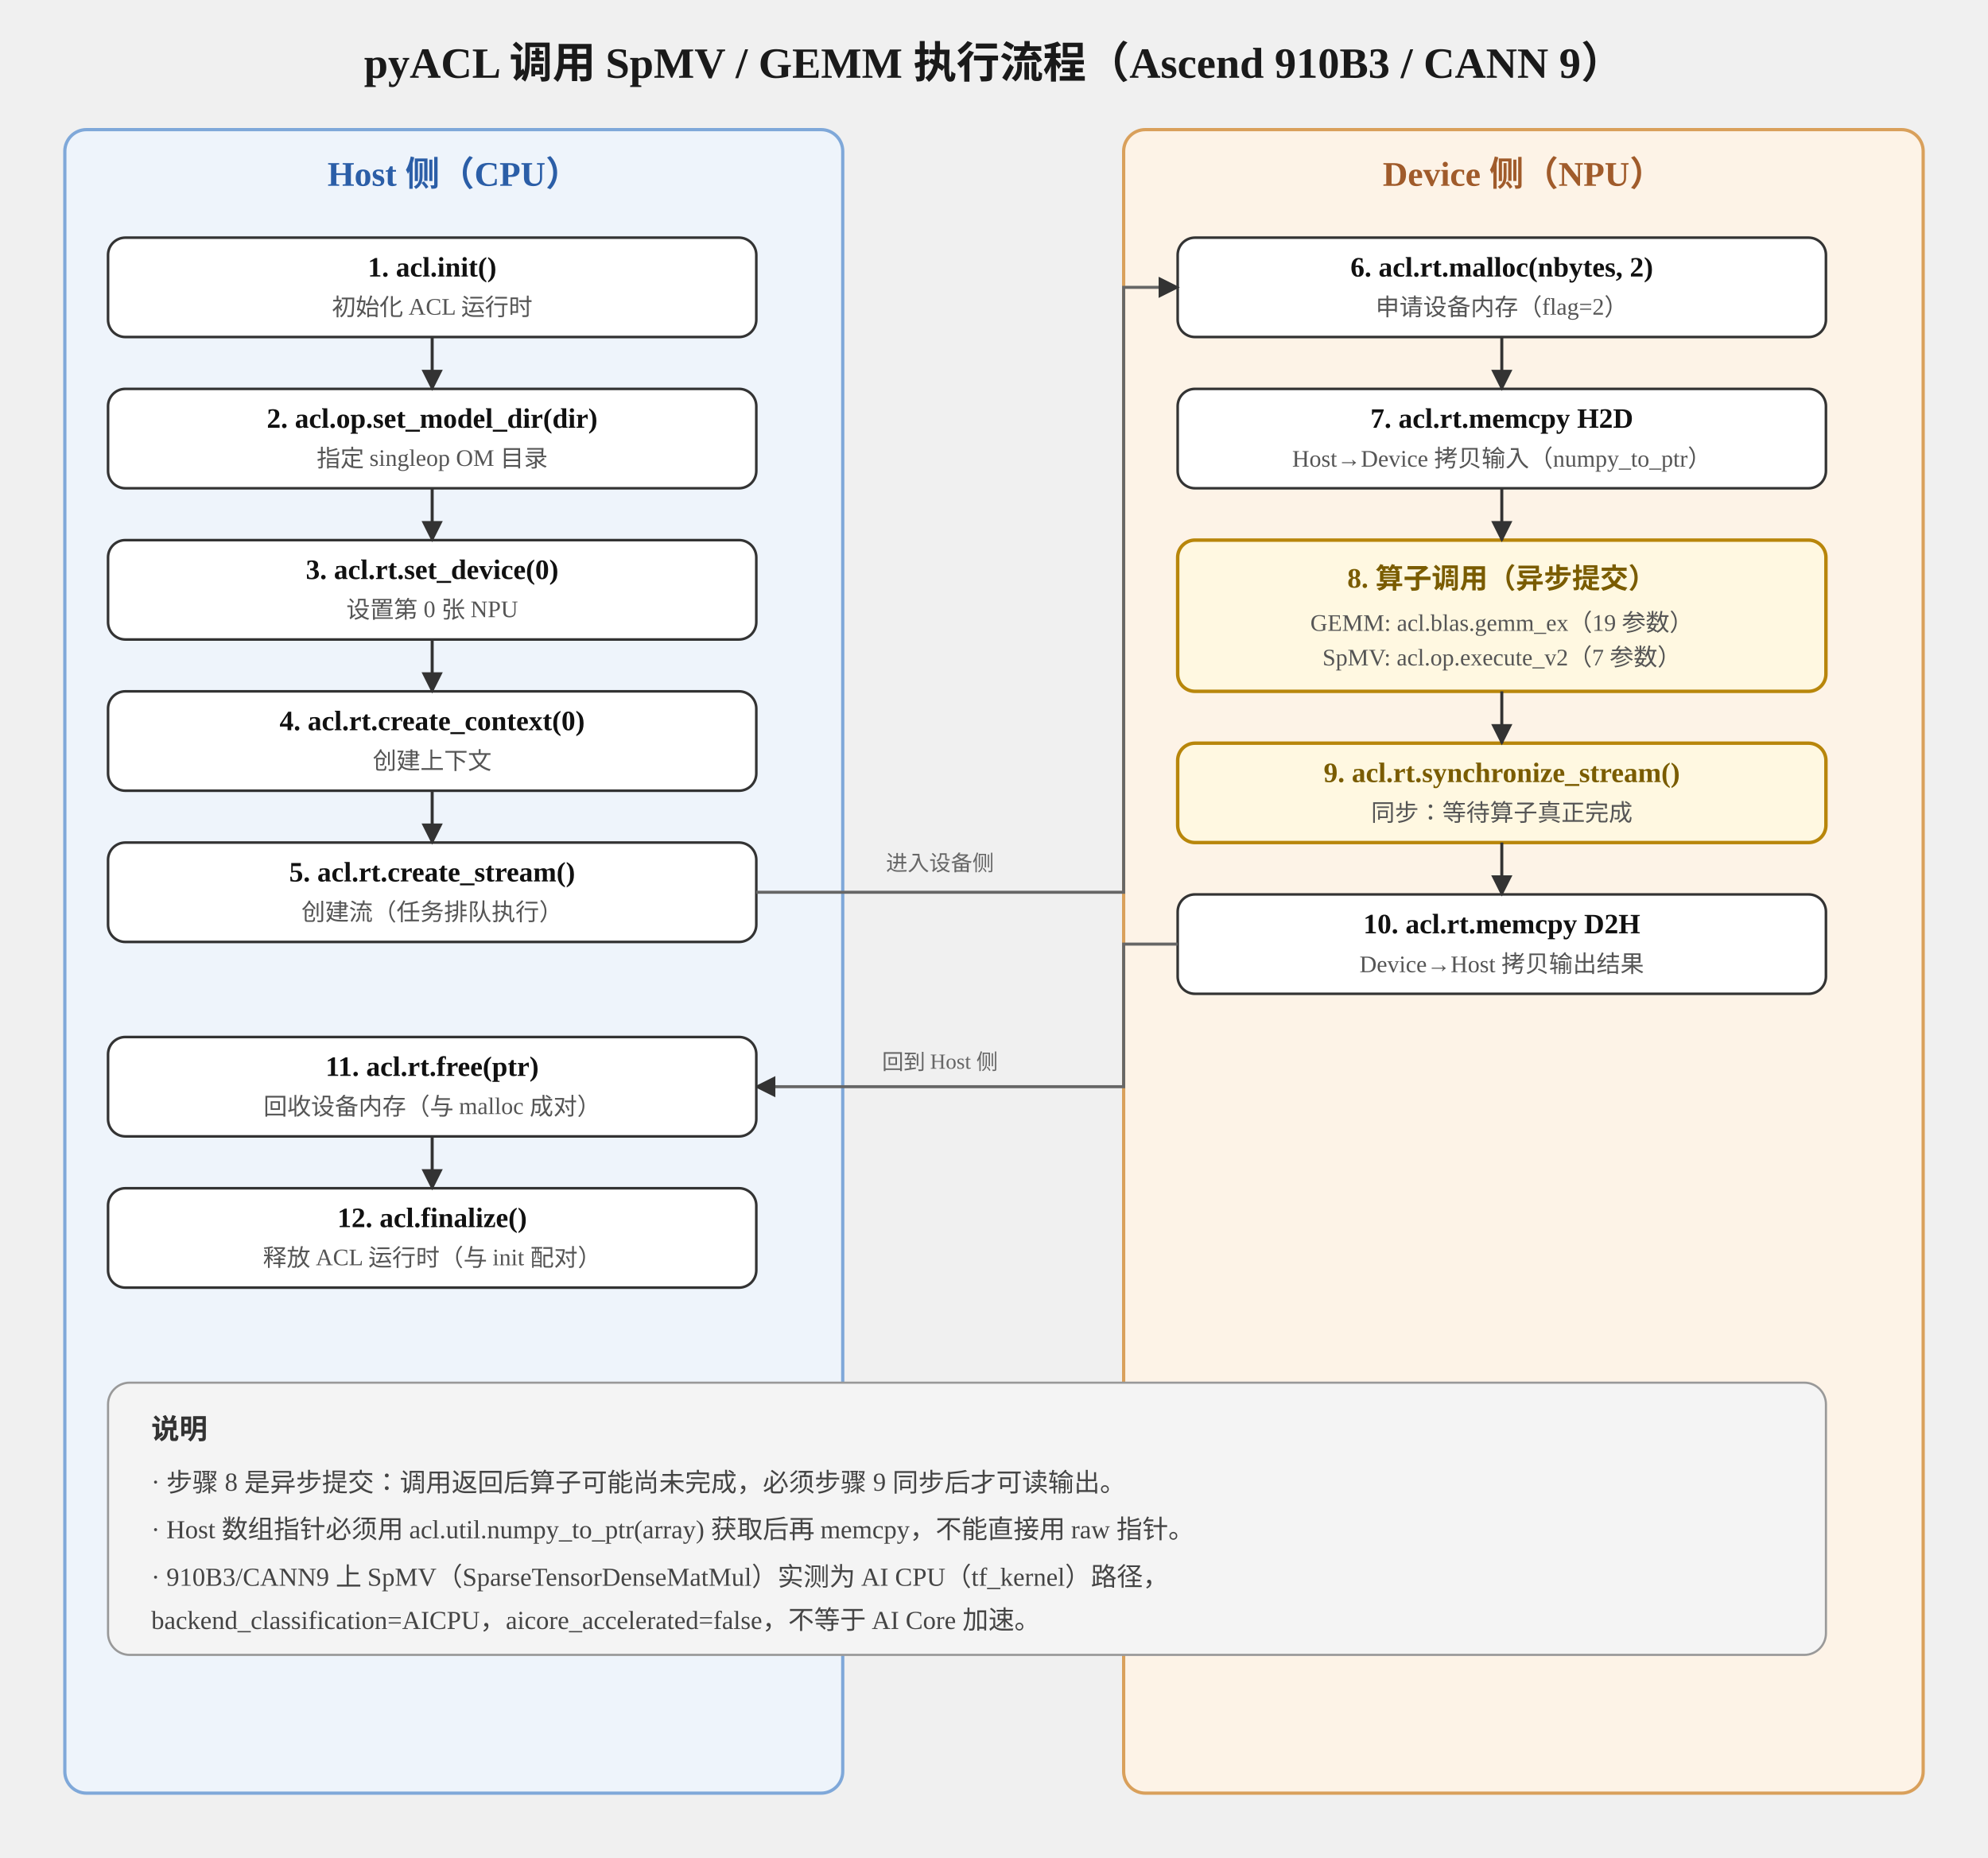
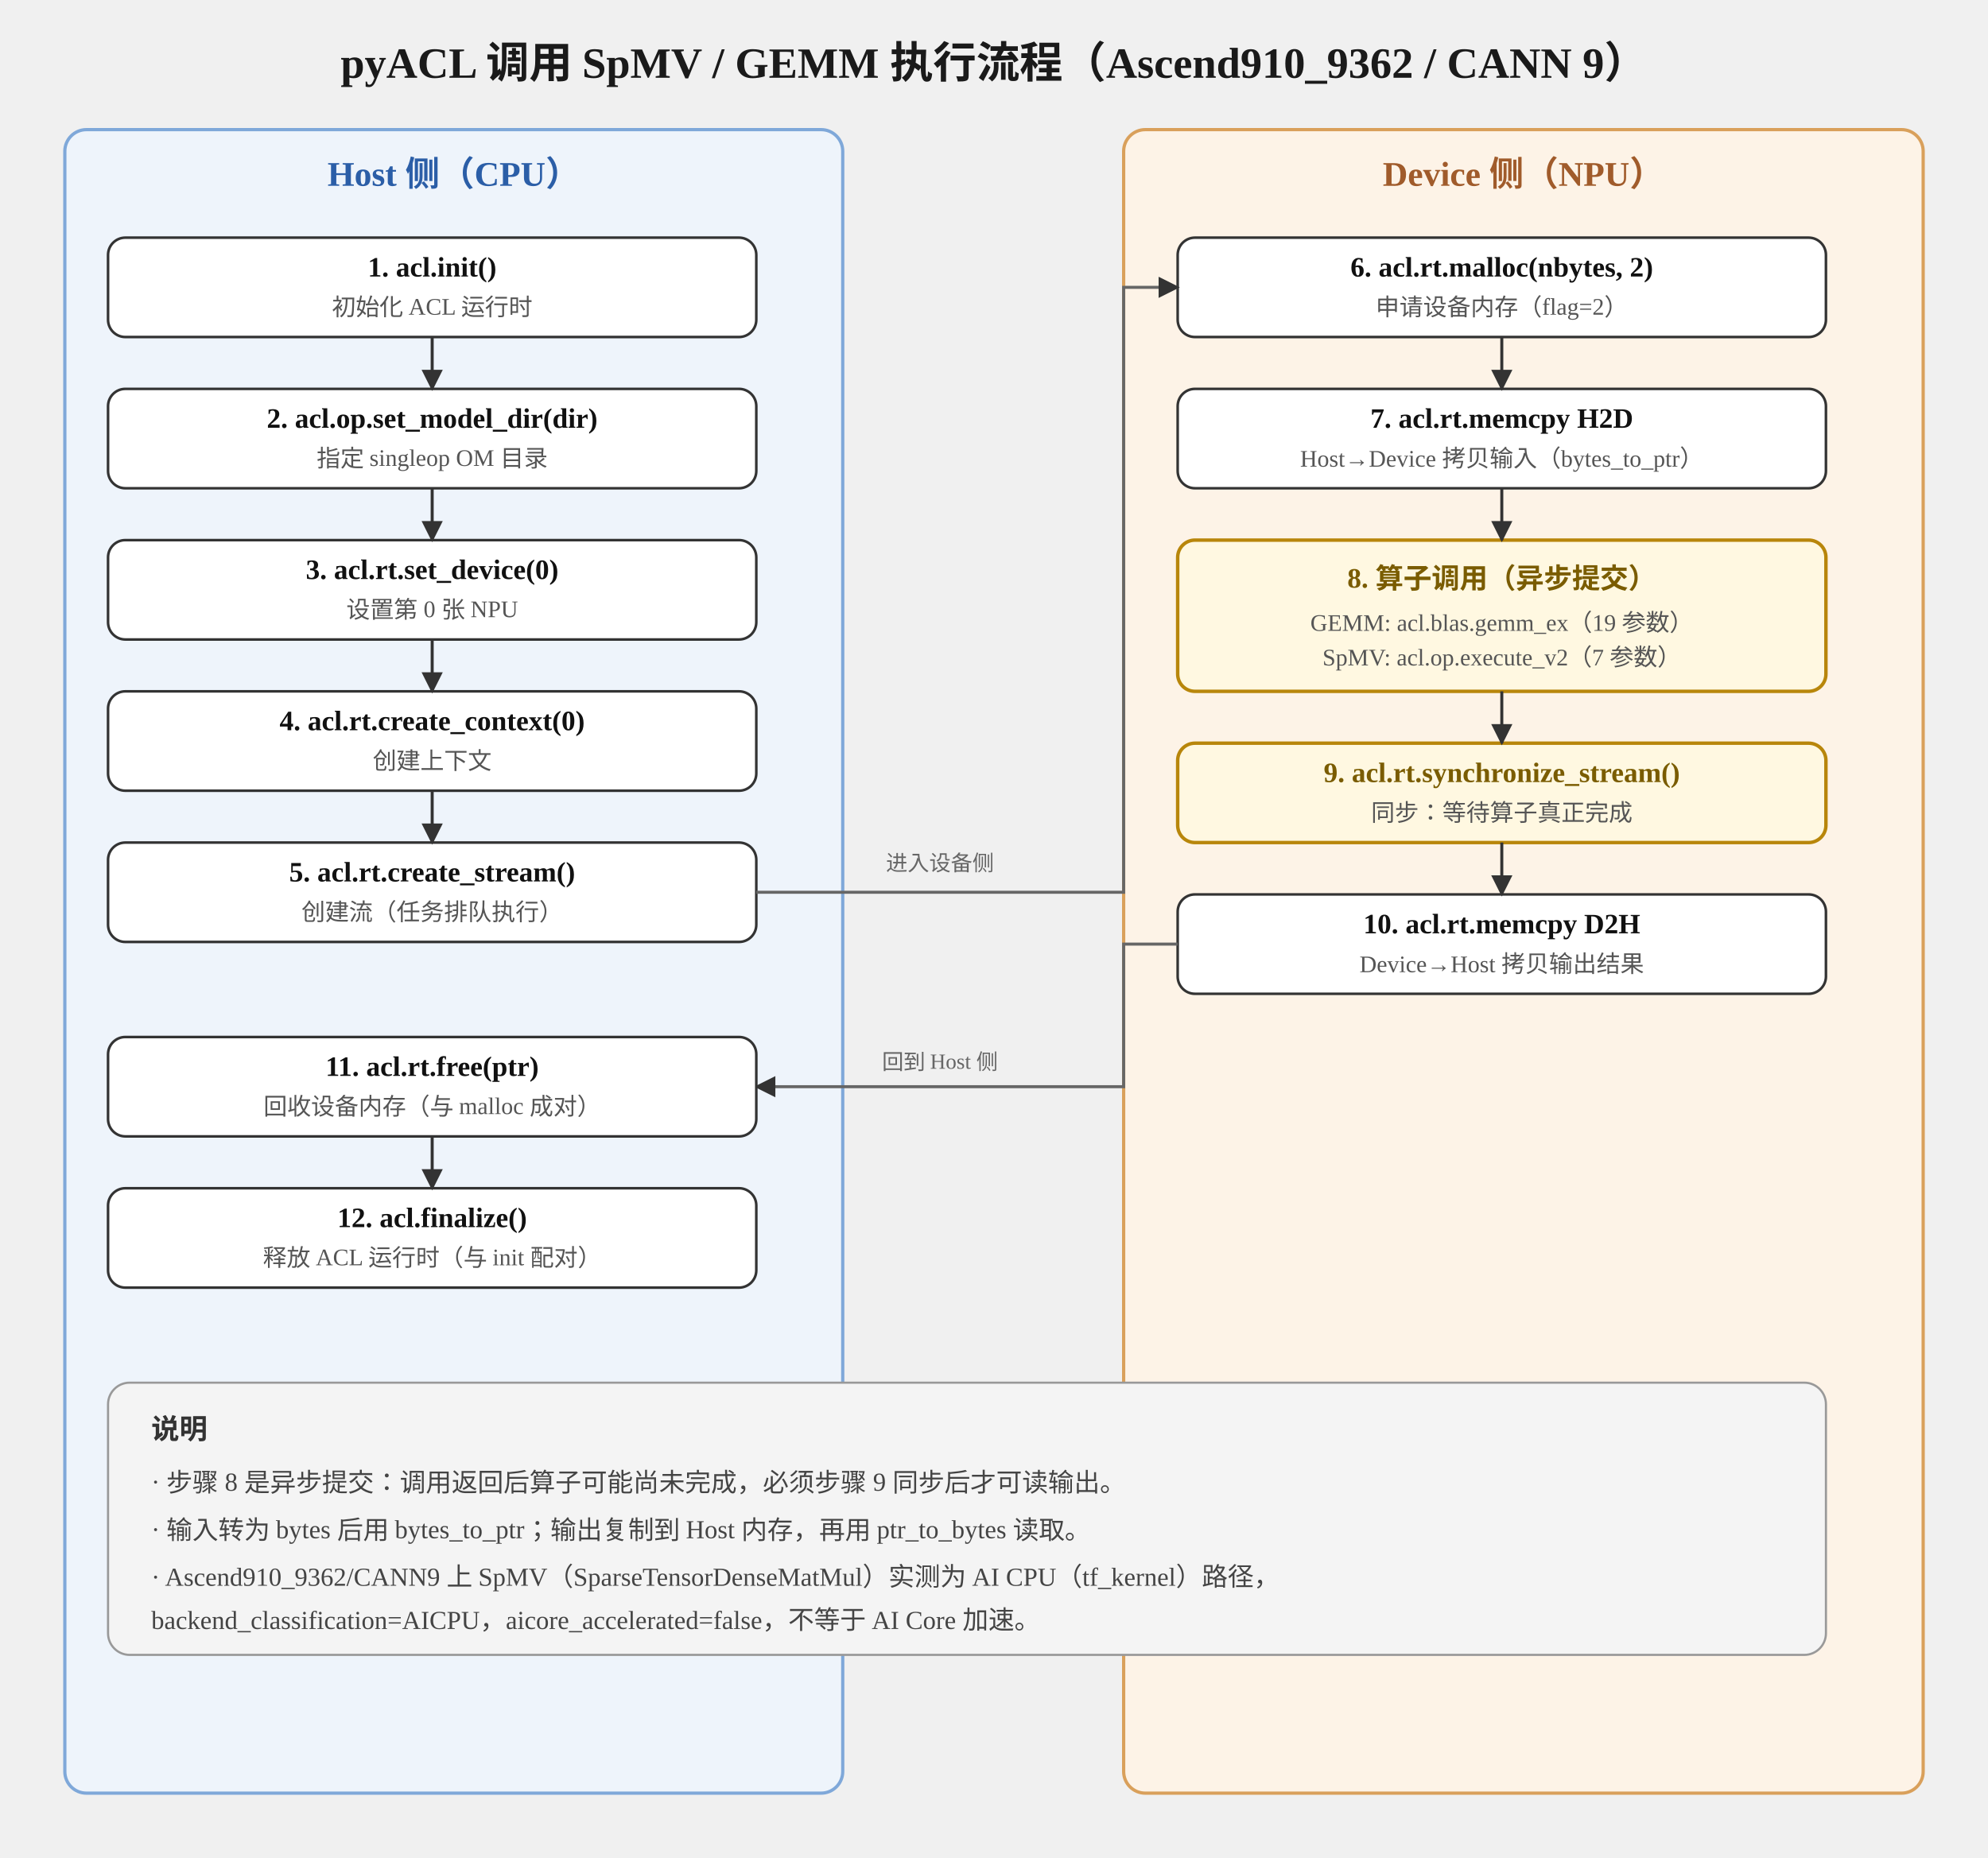
<svg xmlns="http://www.w3.org/2000/svg" width="920" height="860" viewBox="0 0 920 860">
  <defs>
    <marker id="arrow" viewBox="0 0 10 10" refX="9" refY="5" markerWidth="7" markerHeight="7" orient="auto-start-reverse">
      <path d="M 0 0 L 10 5 L 0 10 z" fill="#333" />
    </marker>
  </defs>
-   <text x="460" y="36" text-anchor="middle" font-size="20" font-weight="bold" fill="#1a1a1a">pyACL 调用 SpMV / GEMM 执行流程（Ascend 910B3 / CANN 9）</text>
+   <text x="460" y="36" text-anchor="middle" font-size="20" font-weight="bold" fill="#1a1a1a">pyACL 调用 SpMV / GEMM 执行流程（Ascend910_9362 / CANN 9）</text>
  <rect x="30" y="60" width="360" height="770" rx="10" fill="#eef4fb" stroke="#7fa8d9" stroke-width="1.5" />
  <text x="210" y="86" text-anchor="middle" font-size="16" font-weight="bold" fill="#2b5ea7">Host 侧（CPU）</text>
  <rect x="520" y="60" width="370" height="770" rx="10" fill="#fdf3e7" stroke="#d9a05b" stroke-width="1.5" />
  <text x="705" y="86" text-anchor="middle" font-size="16" font-weight="bold" fill="#a05b2b">Device 侧（NPU）</text>
  <rect x="50" y="110" width="300" height="46" rx="8" fill="#ffffff" stroke="#333" stroke-width="1.2" />
  <text x="200" y="128" text-anchor="middle" font-size="13" font-weight="bold" fill="#111">1. acl.init()</text>
  <text x="200" y="146" text-anchor="middle" font-size="11" fill="#555">初始化 ACL 运行时</text>
  <rect x="50" y="180" width="300" height="46" rx="8" fill="#ffffff" stroke="#333" stroke-width="1.2" />
  <text x="200" y="198" text-anchor="middle" font-size="13" font-weight="bold" fill="#111">2. acl.op.set_model_dir(dir)</text>
  <text x="200" y="216" text-anchor="middle" font-size="11" fill="#555">指定 singleop OM 目录</text>
  <rect x="50" y="250" width="300" height="46" rx="8" fill="#ffffff" stroke="#333" stroke-width="1.2" />
  <text x="200" y="268" text-anchor="middle" font-size="13" font-weight="bold" fill="#111">3. acl.rt.set_device(0)</text>
  <text x="200" y="286" text-anchor="middle" font-size="11" fill="#555">设置第 0 张 NPU</text>
  <rect x="50" y="320" width="300" height="46" rx="8" fill="#ffffff" stroke="#333" stroke-width="1.2" />
  <text x="200" y="338" text-anchor="middle" font-size="13" font-weight="bold" fill="#111">4. acl.rt.create_context(0)</text>
  <text x="200" y="356" text-anchor="middle" font-size="11" fill="#555">创建上下文</text>
  <rect x="50" y="390" width="300" height="46" rx="8" fill="#ffffff" stroke="#333" stroke-width="1.2" />
  <text x="200" y="408" text-anchor="middle" font-size="13" font-weight="bold" fill="#111">5. acl.rt.create_stream()</text>
  <text x="200" y="426" text-anchor="middle" font-size="11" fill="#555">创建流（任务排队执行）</text>
  <line x1="200" y1="156" x2="200" y2="180" stroke="#333" stroke-width="1.4" marker-end="url(#arrow)" />
  <line x1="200" y1="226" x2="200" y2="250" stroke="#333" stroke-width="1.4" marker-end="url(#arrow)" />
  <line x1="200" y1="296" x2="200" y2="320" stroke="#333" stroke-width="1.4" marker-end="url(#arrow)" />
  <line x1="200" y1="366" x2="200" y2="390" stroke="#333" stroke-width="1.4" marker-end="url(#arrow)" />
  <rect x="545" y="110" width="300" height="46" rx="8" fill="#ffffff" stroke="#333" stroke-width="1.2" />
  <text x="695" y="128" text-anchor="middle" font-size="13" font-weight="bold" fill="#111">6. acl.rt.malloc(nbytes, 2)</text>
  <text x="695" y="146" text-anchor="middle" font-size="11" fill="#555">申请设备内存（flag=2）</text>
  <rect x="545" y="180" width="300" height="46" rx="8" fill="#ffffff" stroke="#333" stroke-width="1.2" />
  <text x="695" y="198" text-anchor="middle" font-size="13" font-weight="bold" fill="#111">7. acl.rt.memcpy H2D</text>
-   <text x="695" y="216" text-anchor="middle" font-size="11" fill="#555">Host→Device 拷贝输入（numpy_to_ptr）</text>
+   <text x="695" y="216" text-anchor="middle" font-size="11" fill="#555">Host→Device 拷贝输入（bytes_to_ptr）</text>
  <rect x="545" y="250" width="300" height="70" rx="8" fill="#fff8e1" stroke="#b8860b" stroke-width="1.6" />
  <text x="695" y="272" text-anchor="middle" font-size="13" font-weight="bold" fill="#7a5c00">8. 算子调用（异步提交）</text>
  <text x="695" y="292" text-anchor="middle" font-size="11" fill="#555">GEMM: acl.blas.gemm_ex（19 参数）</text>
  <text x="695" y="308" text-anchor="middle" font-size="11" fill="#555">SpMV: acl.op.execute_v2（7 参数）</text>
  <rect x="545" y="344" width="300" height="46" rx="8" fill="#fff8e1" stroke="#b8860b" stroke-width="1.6" />
  <text x="695" y="362" text-anchor="middle" font-size="13" font-weight="bold" fill="#7a5c00">9. acl.rt.synchronize_stream()</text>
  <text x="695" y="380" text-anchor="middle" font-size="11" fill="#555">同步：等待算子真正完成</text>
  <rect x="545" y="414" width="300" height="46" rx="8" fill="#ffffff" stroke="#333" stroke-width="1.2" />
  <text x="695" y="432" text-anchor="middle" font-size="13" font-weight="bold" fill="#111">10. acl.rt.memcpy D2H</text>
  <text x="695" y="450" text-anchor="middle" font-size="11" fill="#555">Device→Host 拷贝输出结果</text>
  <line x1="695" y1="156" x2="695" y2="180" stroke="#333" stroke-width="1.4" marker-end="url(#arrow)" />
  <line x1="695" y1="226" x2="695" y2="250" stroke="#333" stroke-width="1.4" marker-end="url(#arrow)" />
  <line x1="695" y1="320" x2="695" y2="344" stroke="#333" stroke-width="1.4" marker-end="url(#arrow)" />
  <line x1="695" y1="390" x2="695" y2="414" stroke="#333" stroke-width="1.4" marker-end="url(#arrow)" />
  <path d="M 350 413 L 520 413 L 520 133 L 545 133" fill="none" stroke="#666" stroke-width="1.4" marker-end="url(#arrow)" />
  <text x="435" y="403" text-anchor="middle" font-size="10" fill="#666">进入设备侧</text>
  <path d="M 545 437 L 520 437 L 520 503 L 350 503" fill="none" stroke="#666" stroke-width="1.4" marker-end="url(#arrow)" />
  <text x="435" y="495" text-anchor="middle" font-size="10" fill="#666">回到 Host 侧</text>
  <rect x="50" y="480" width="300" height="46" rx="8" fill="#ffffff" stroke="#333" stroke-width="1.2" />
  <text x="200" y="498" text-anchor="middle" font-size="13" font-weight="bold" fill="#111">11. acl.rt.free(ptr)</text>
  <text x="200" y="516" text-anchor="middle" font-size="11" fill="#555">回收设备内存（与 malloc 成对）</text>
  <rect x="50" y="550" width="300" height="46" rx="8" fill="#ffffff" stroke="#333" stroke-width="1.2" />
  <text x="200" y="568" text-anchor="middle" font-size="13" font-weight="bold" fill="#111">12. acl.finalize()</text>
  <text x="200" y="586" text-anchor="middle" font-size="11" fill="#555">释放 ACL 运行时（与 init 配对）</text>
  <line x1="200" y1="526" x2="200" y2="550" stroke="#333" stroke-width="1.4" marker-end="url(#arrow)" />
  <rect x="50" y="640" width="795" height="126" rx="10" fill="#f4f4f4" stroke="#999" stroke-width="1" />
  <text x="70" y="666" font-size="13" font-weight="bold" fill="#333">说明</text>
  <text x="70" y="690" font-size="12" fill="#444">· 步骤 8 是异步提交：调用返回后算子可能尚未完成，必须步骤 9 同步后才可读输出。</text>
-   <text x="70" y="712" font-size="12" fill="#444">· Host 数组指针必须用 acl.util.numpy_to_ptr(array) 获取后再 memcpy，不能直接用 raw 指针。</text>
-   <text x="70" y="734" font-size="12" fill="#444">· 910B3/CANN9 上 SpMV（SparseTensorDenseMatMul）实测为 AI CPU（tf_kernel）路径，</text>
+   <text x="70" y="712" font-size="12" fill="#444">· 输入转为 bytes 后用 bytes_to_ptr；输出复制到 Host 内存，再用 ptr_to_bytes 读取。</text>
+   <text x="70" y="734" font-size="12" fill="#444">· Ascend910_9362/CANN9 上 SpMV（SparseTensorDenseMatMul）实测为 AI CPU（tf_kernel）路径，</text>
  <text x="70" y="754" font-size="12" fill="#444">  backend_classification=AICPU，aicore_accelerated=false，不等于 AI Core 加速。</text>
</svg>
